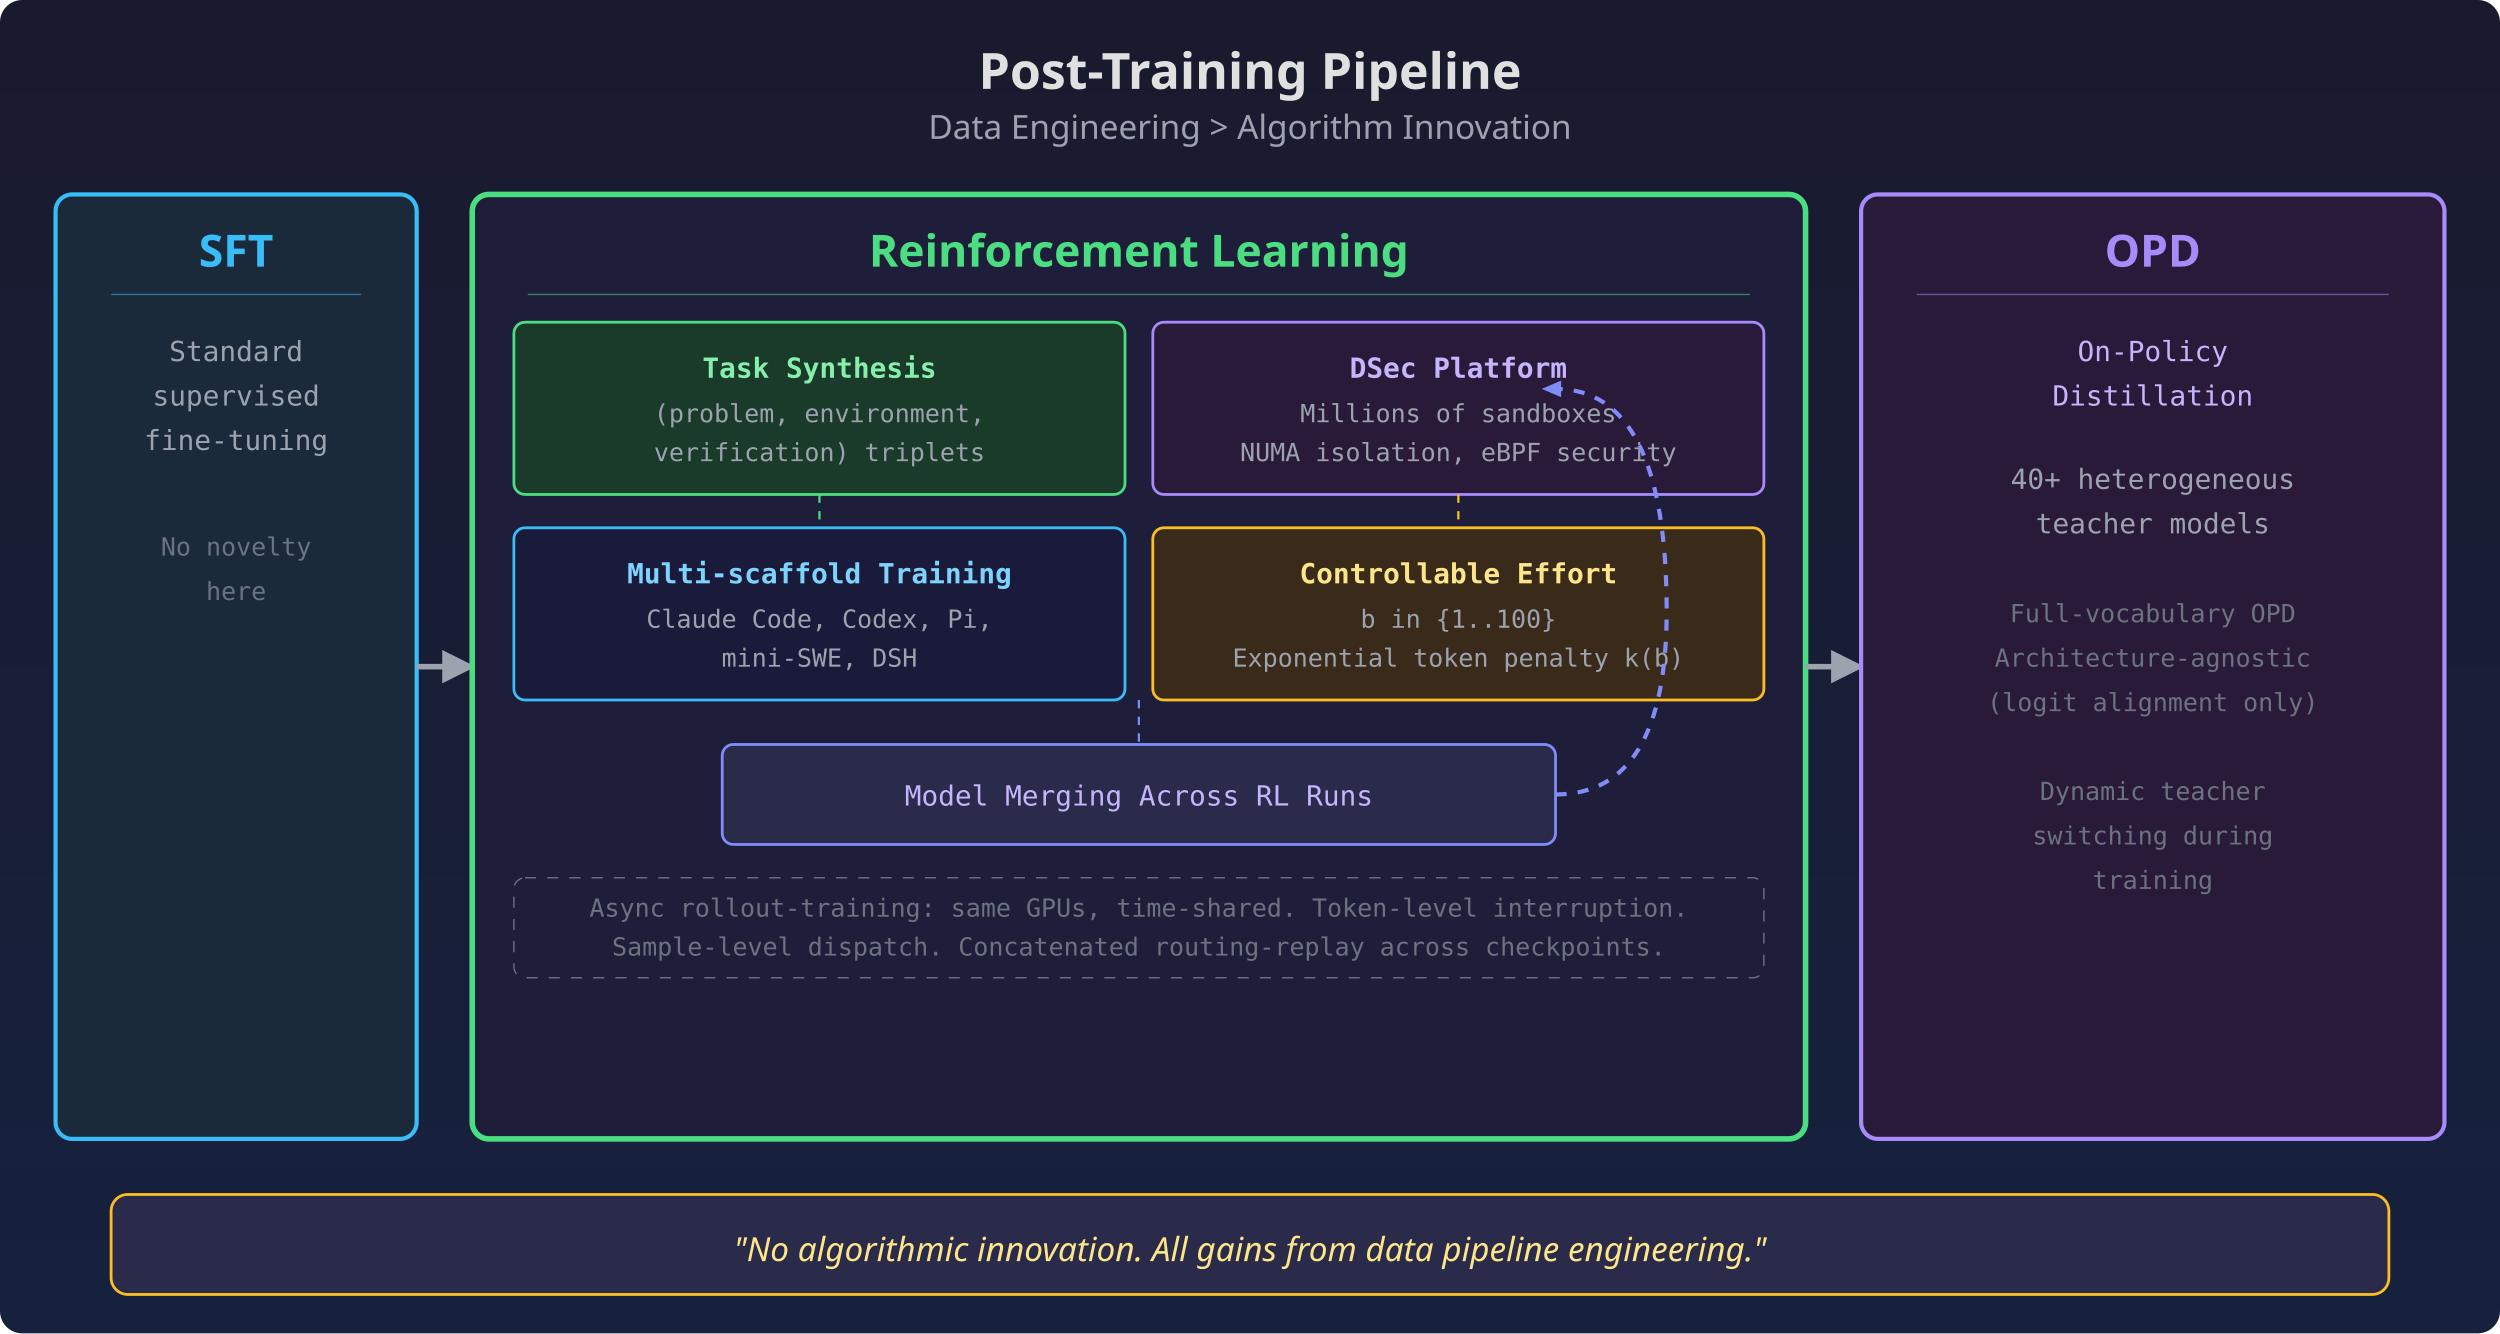
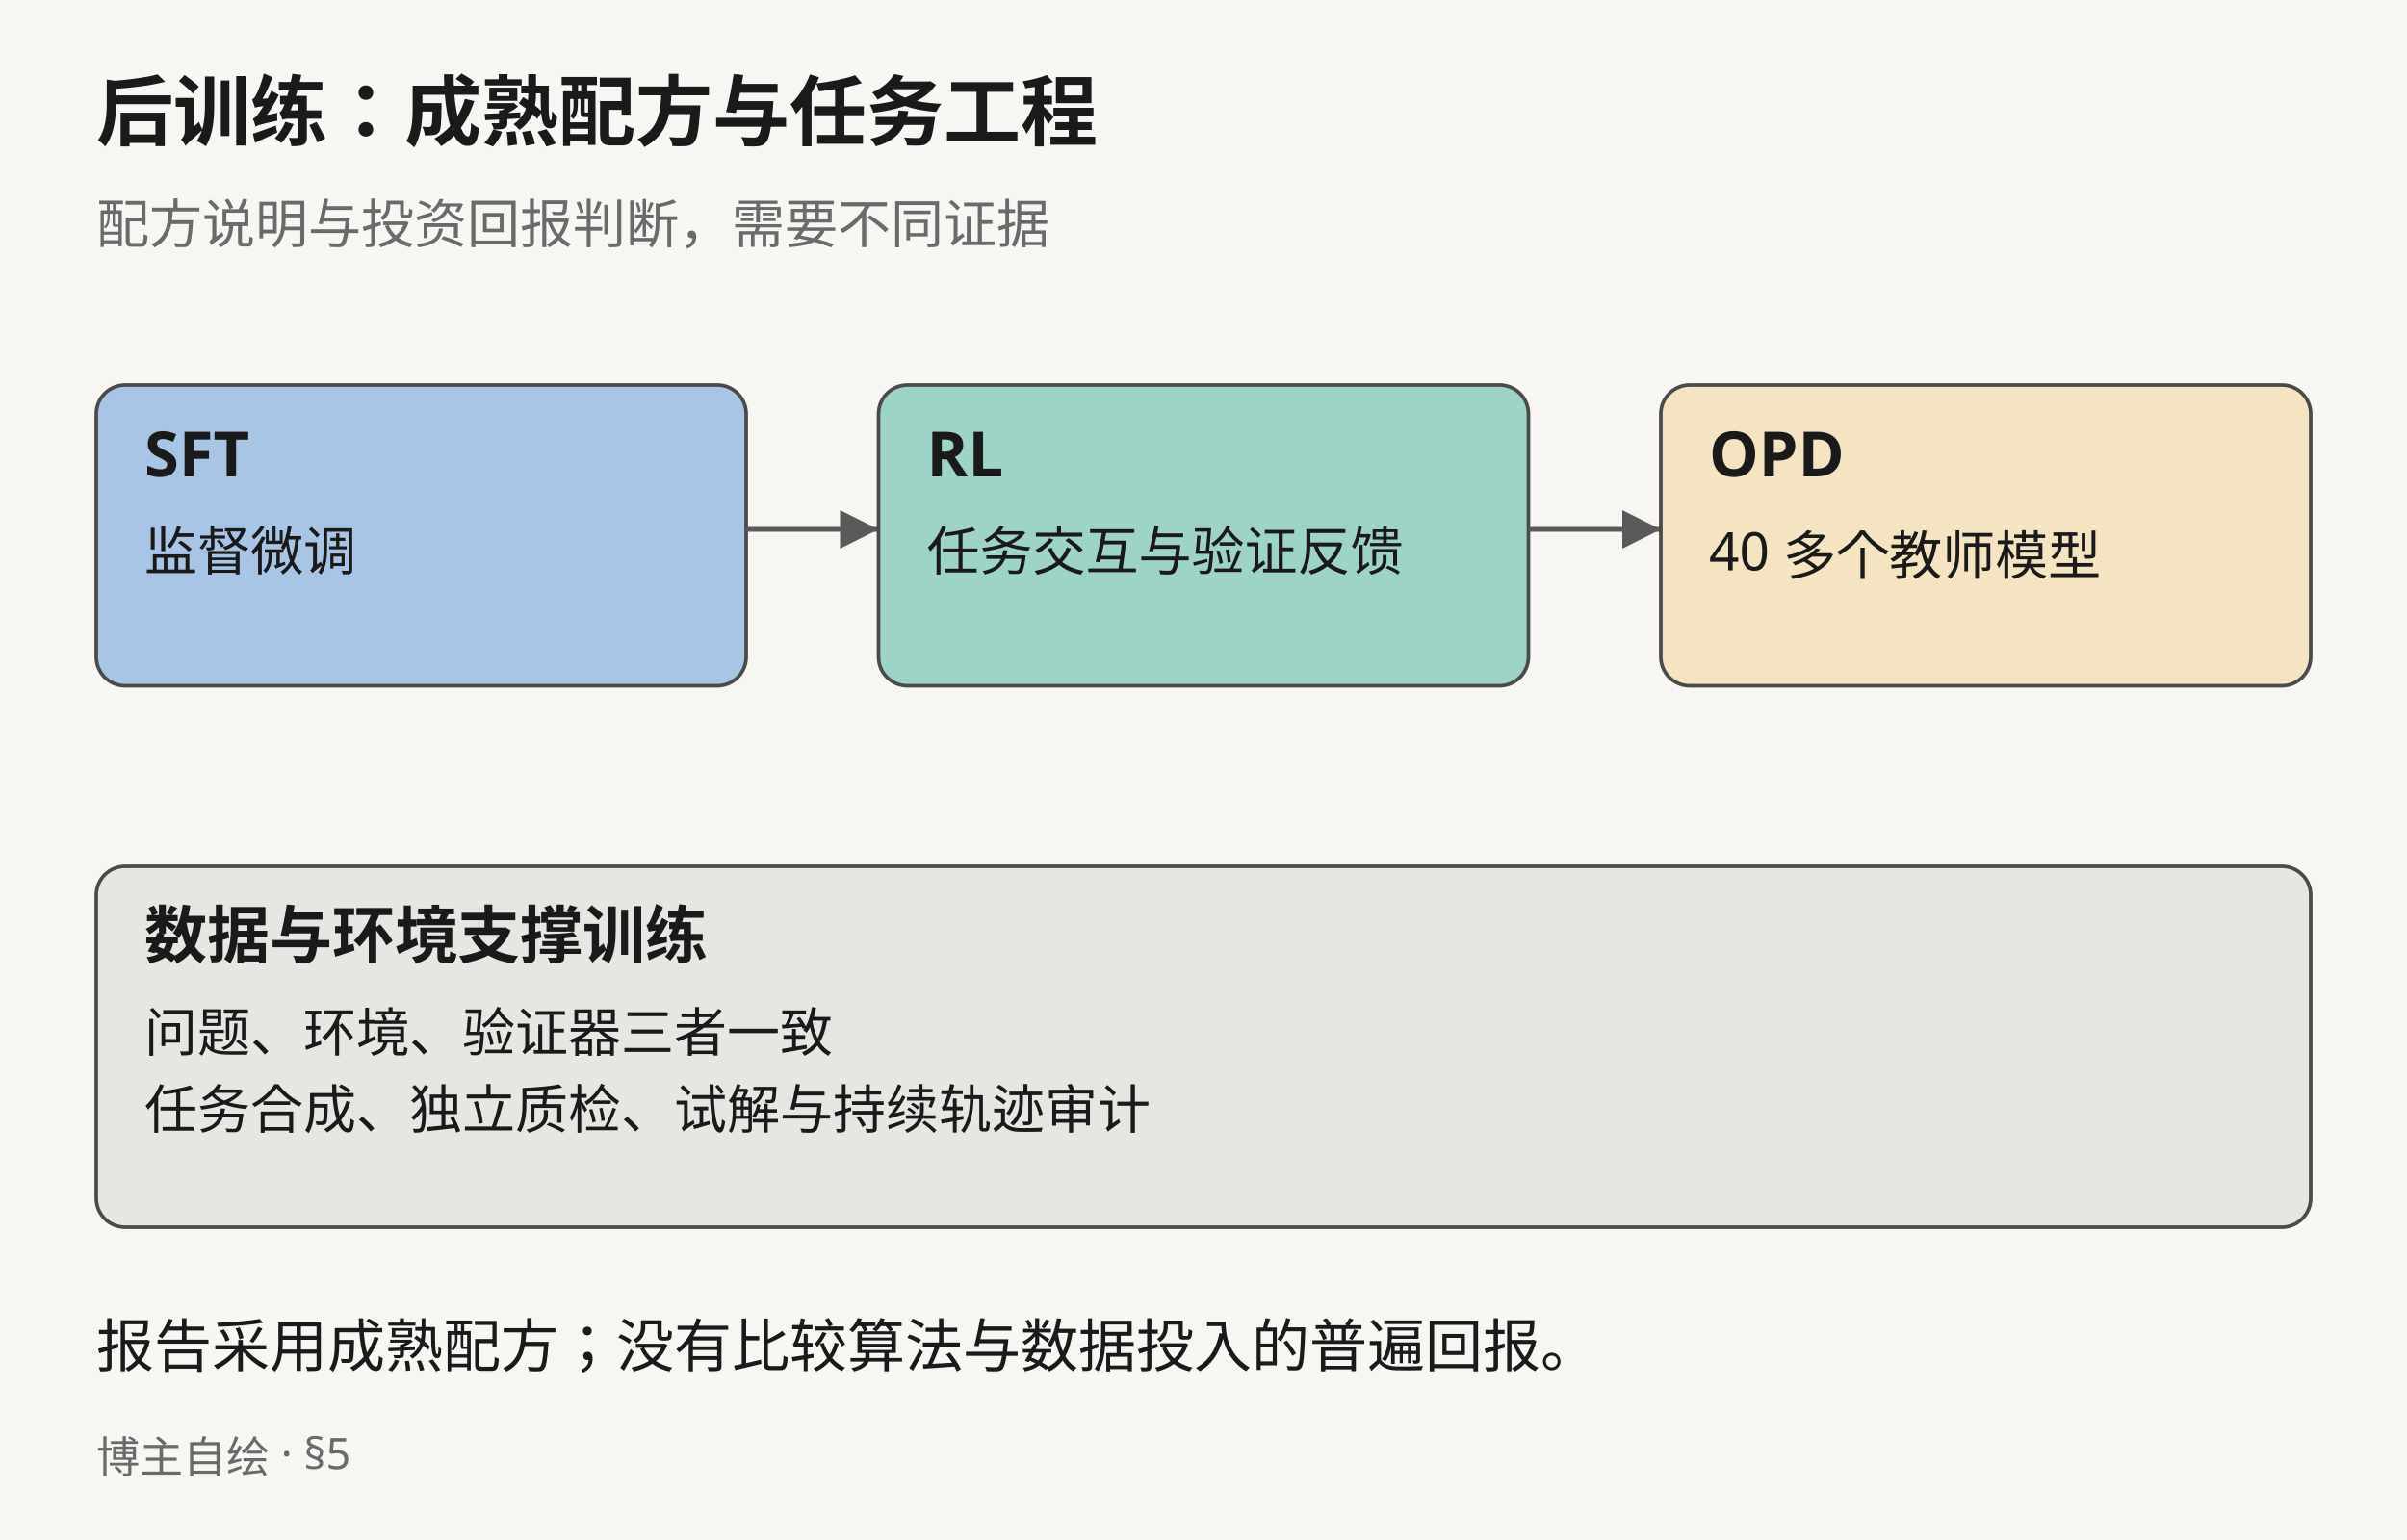
- <svg xmlns="http://www.w3.org/2000/svg" viewBox="0 0 900 480" width="900" height="480">
+ <svg xmlns="http://www.w3.org/2000/svg" viewBox="0 0 1000 640" role="img" aria-labelledby="title desc">
  <defs>
-     <linearGradient id="bgGrad" x1="0" y1="0" x2="0" y2="1">
-       <stop offset="0%" stop-color="#1a1a2e" />
-       <stop offset="100%" stop-color="#16213e" />
-     </linearGradient>
-     <marker id="arw" viewBox="0 0 10 10" refX="9" refY="5" markerWidth="6" markerHeight="6" orient="auto-start-reverse">
-       <path d="M 0 0 L 10 5 L 0 10 z" fill="#9ca3af" />
+     <marker id="arrow" markerWidth="8" markerHeight="8" refX="8" refY="4" orient="auto">
+       <path d="M0 0 L8 4 L0 8 Z" fill="#5a5a5a" />
    </marker>
  </defs>
-   <rect width="900" height="480" fill="url(#bgGrad)" rx="8" />
-   <text x="450" y="32" text-anchor="middle" fill="#e0e0e0" font-family="system-ui,sans-serif" font-size="18" font-weight="700">Post-Training Pipeline</text>
-   <text x="450" y="50" text-anchor="middle" fill="#9ca3af" font-family="system-ui,sans-serif" font-size="12">Data Engineering &gt; Algorithm Innovation</text>
-   <rect x="20" y="70" width="130" height="340" rx="6" fill="#1a2a3a" stroke="#38bdf8" stroke-width="1.5" />
-   <text x="85" y="96" text-anchor="middle" fill="#38bdf8" font-family="system-ui,sans-serif" font-size="16" font-weight="700">SFT</text>
-   <line x1="40" y1="106" x2="130" y2="106" stroke="#38bdf8" stroke-width="0.5" opacity="0.5" />
-   <text x="85" y="130" text-anchor="middle" fill="#9ca3af" font-family="monospace" font-size="10">Standard</text>
-   <text x="85" y="146" text-anchor="middle" fill="#9ca3af" font-family="monospace" font-size="10">supervised</text>
-   <text x="85" y="162" text-anchor="middle" fill="#9ca3af" font-family="monospace" font-size="10">fine-tuning</text>
-   <text x="85" y="200" text-anchor="middle" fill="#6b7280" font-family="monospace" font-size="9">No novelty</text>
-   <text x="85" y="216" text-anchor="middle" fill="#6b7280" font-family="monospace" font-size="9">here</text>
-   <line x1="150" y1="240" x2="170" y2="240" stroke="#9ca3af" stroke-width="2" marker-end="url(#arw)" />
-   <rect x="170" y="70" width="480" height="340" rx="6" fill="#1e1e3a" stroke="#4ade80" stroke-width="2" />
-   <text x="410" y="96" text-anchor="middle" fill="#4ade80" font-family="system-ui,sans-serif" font-size="16" font-weight="700">Reinforcement Learning</text>
-   <line x1="190" y1="106" x2="630" y2="106" stroke="#4ade80" stroke-width="0.5" opacity="0.5" />
-   <rect x="185" y="116" width="220" height="62" rx="4" fill="#1a3a2a" stroke="#4ade80" stroke-width="1" />
-   <text x="295" y="136" text-anchor="middle" fill="#86efac" font-family="monospace" font-size="10" font-weight="600">Task Synthesis</text>
-   <text x="295" y="152" text-anchor="middle" fill="#9ca3af" font-family="monospace" font-size="9">(problem, environment,</text>
-   <text x="295" y="166" text-anchor="middle" fill="#9ca3af" font-family="monospace" font-size="9"> verification) triplets</text>
-   <rect x="415" y="116" width="220" height="62" rx="4" fill="#2a1a3a" stroke="#a78bfa" stroke-width="1" />
-   <text x="525" y="136" text-anchor="middle" fill="#c4b5fd" font-family="monospace" font-size="10" font-weight="600">DSec Platform</text>
-   <text x="525" y="152" text-anchor="middle" fill="#9ca3af" font-family="monospace" font-size="9">Millions of sandboxes</text>
-   <text x="525" y="166" text-anchor="middle" fill="#9ca3af" font-family="monospace" font-size="9">NUMA isolation, eBPF security</text>
-   <rect x="185" y="190" width="220" height="62" rx="4" fill="#1a1a3a" stroke="#38bdf8" stroke-width="1" />
-   <text x="295" y="210" text-anchor="middle" fill="#7dd3fc" font-family="monospace" font-size="10" font-weight="600">Multi-scaffold Training</text>
-   <text x="295" y="226" text-anchor="middle" fill="#9ca3af" font-family="monospace" font-size="9">Claude Code, Codex, Pi,</text>
-   <text x="295" y="240" text-anchor="middle" fill="#9ca3af" font-family="monospace" font-size="9">mini-SWE, DSH</text>
-   <rect x="415" y="190" width="220" height="62" rx="4" fill="#3a2a1a" stroke="#fbbf24" stroke-width="1" />
-   <text x="525" y="210" text-anchor="middle" fill="#fde68a" font-family="monospace" font-size="10" font-weight="600">Controllable Effort</text>
-   <text x="525" y="226" text-anchor="middle" fill="#9ca3af" font-family="monospace" font-size="9">b in {1..100}</text>
-   <text x="525" y="240" text-anchor="middle" fill="#9ca3af" font-family="monospace" font-size="9">Exponential token penalty k(b)</text>
-   <rect x="260" y="268" width="300" height="36" rx="4" fill="#2a2a4a" stroke="#818cf8" stroke-width="1" />
-   <text x="410" y="290" text-anchor="middle" fill="#c4b5fd" font-family="monospace" font-size="10">Model Merging Across RL Runs</text>
-   <path d="M 560 286 Q 600 286 600 220 Q 600 140 560 140" stroke="#818cf8" stroke-width="1.5" fill="none" stroke-dasharray="4" />
-   <polygon points="562,143 555,140 562,137" fill="#818cf8" />
-   <rect x="185" y="316" width="450" height="36" rx="4" fill="none" stroke="#6b7280" stroke-width="0.5" stroke-dasharray="4" />
-   <text x="410" y="330" text-anchor="middle" fill="#6b7280" font-family="monospace" font-size="9">Async rollout-training: same GPUs, time-shared. Token-level interruption.</text>
-   <text x="410" y="344" text-anchor="middle" fill="#6b7280" font-family="monospace" font-size="9">Sample-level dispatch. Concatenated routing-replay across checkpoints.</text>
-   <line x1="295" y1="178" x2="295" y2="190" stroke="#4ade80" stroke-width="0.8" stroke-dasharray="3" />
-   <line x1="525" y1="178" x2="525" y2="190" stroke="#fbbf24" stroke-width="0.8" stroke-dasharray="3" />
-   <line x1="410" y1="252" x2="410" y2="268" stroke="#818cf8" stroke-width="0.8" stroke-dasharray="3" />
-   <line x1="650" y1="240" x2="670" y2="240" stroke="#9ca3af" stroke-width="2" marker-end="url(#arw)" />
-   <rect x="670" y="70" width="210" height="340" rx="6" fill="#2a1a3a" stroke="#a78bfa" stroke-width="1.5" />
-   <text x="775" y="96" text-anchor="middle" fill="#a78bfa" font-family="system-ui,sans-serif" font-size="16" font-weight="700">OPD</text>
-   <line x1="690" y1="106" x2="860" y2="106" stroke="#a78bfa" stroke-width="0.5" opacity="0.5" />
-   <text x="775" y="130" text-anchor="middle" fill="#c4b5fd" font-family="monospace" font-size="10">On-Policy</text>
-   <text x="775" y="146" text-anchor="middle" fill="#c4b5fd" font-family="monospace" font-size="10">Distillation</text>
-   <text x="775" y="176" text-anchor="middle" fill="#9ca3af" font-family="monospace" font-size="10">40+ heterogeneous</text>
-   <text x="775" y="192" text-anchor="middle" fill="#9ca3af" font-family="monospace" font-size="10">teacher models</text>
-   <text x="775" y="224" text-anchor="middle" fill="#6b7280" font-family="monospace" font-size="9">Full-vocabulary OPD</text>
-   <text x="775" y="240" text-anchor="middle" fill="#6b7280" font-family="monospace" font-size="9">Architecture-agnostic</text>
-   <text x="775" y="256" text-anchor="middle" fill="#6b7280" font-family="monospace" font-size="9">(logit alignment only)</text>
-   <text x="775" y="288" text-anchor="middle" fill="#6b7280" font-family="monospace" font-size="9">Dynamic teacher</text>
-   <text x="775" y="304" text-anchor="middle" fill="#6b7280" font-family="monospace" font-size="9">switching during</text>
-   <text x="775" y="320" text-anchor="middle" fill="#6b7280" font-family="monospace" font-size="9">training</text>
-   <rect x="40" y="430" width="820" height="36" rx="6" fill="#2a2a4a" stroke="#fbbf24" stroke-width="1" />
-   <text x="450" y="454" text-anchor="middle" fill="#fde68a" font-family="system-ui,sans-serif" font-size="12" font-style="italic">"No algorithmic innovation. All gains from data pipeline engineering."</text>
+   <style>text {font-family: "PingFang SC", "Microsoft YaHei", sans-serif;}</style>
+   <rect width="1000" height="640" fill="#f8f6f3" />
+   <text x="40" y="58" font-size="32" font-weight="600" text-anchor="start" fill="#1a1a1a">后训练：成熟配方与任务工程</text>
+   <text x="40" y="101" font-size="22" font-weight="400" text-anchor="start" fill="#6a6a6a">配方说明与投资回报判断，需要不同证据</text>
+   <rect x="40" y="160" width="270" height="125" rx="12" fill="#a8c5e6" stroke="#4a4a4a" stroke-width="1.5" />
+   <text x="60" y="198" font-size="26" font-weight="600" text-anchor="start" fill="#1a1a1a">SFT</text>
+   <text x="60" y="237" font-size="22" font-weight="400" text-anchor="start" fill="#1a1a1a">监督微调</text>
+   <path d="M 310 220 L 365 220" stroke="#5a5a5a" stroke-width="2" fill="none" marker-end="url(#arrow)" />
+   <rect x="365" y="160" width="270" height="125" rx="12" fill="#9dd4c7" stroke="#4a4a4a" stroke-width="1.5" />
+   <text x="385" y="198" font-size="26" font-weight="600" text-anchor="start" fill="#1a1a1a">RL</text>
+   <text x="385" y="237" font-size="22" font-weight="400" text-anchor="start" fill="#1a1a1a">任务交互与验证反馈</text>
+   <path d="M 635 220 L 690 220" stroke="#5a5a5a" stroke-width="2" fill="none" marker-end="url(#arrow)" />
+   <rect x="690" y="160" width="270" height="125" rx="12" fill="#f4e4c1" stroke="#4a4a4a" stroke-width="1.5" />
+   <text x="710" y="198" font-size="26" font-weight="600" text-anchor="start" fill="#1a1a1a">OPD</text>
+   <text x="710" y="237" font-size="22" font-weight="400" text-anchor="start" fill="#1a1a1a">40 多个教师模型</text>
+   <rect x="40" y="360" width="920" height="150" rx="12" fill="#e8e6e3" stroke="#4a4a4a" stroke-width="1.5" />
+   <text x="60" y="398" font-size="26" font-weight="600" text-anchor="start" fill="#1a1a1a">数据与环境支撑训练</text>
+   <text x="60" y="437" font-size="22" font-weight="400" text-anchor="start" fill="#1a1a1a">问题、环境、验证器三者一致</text>
+   <text x="60" y="469" font-size="22" font-weight="400" text-anchor="start" fill="#1a1a1a">任务合成、独立质检、试解与持续轨迹审计</text>
+   <text x="40" y="568" font-size="24" font-weight="400" text-anchor="start" fill="#1a1a1a">报告采用成熟配方；没有比较算法与数据投入的普遍回报。</text>
+   <text x="40" y="612" font-size="18" font-weight="400" text-anchor="start" fill="#6a6a6a">博主自绘 · §5</text>
</svg>
